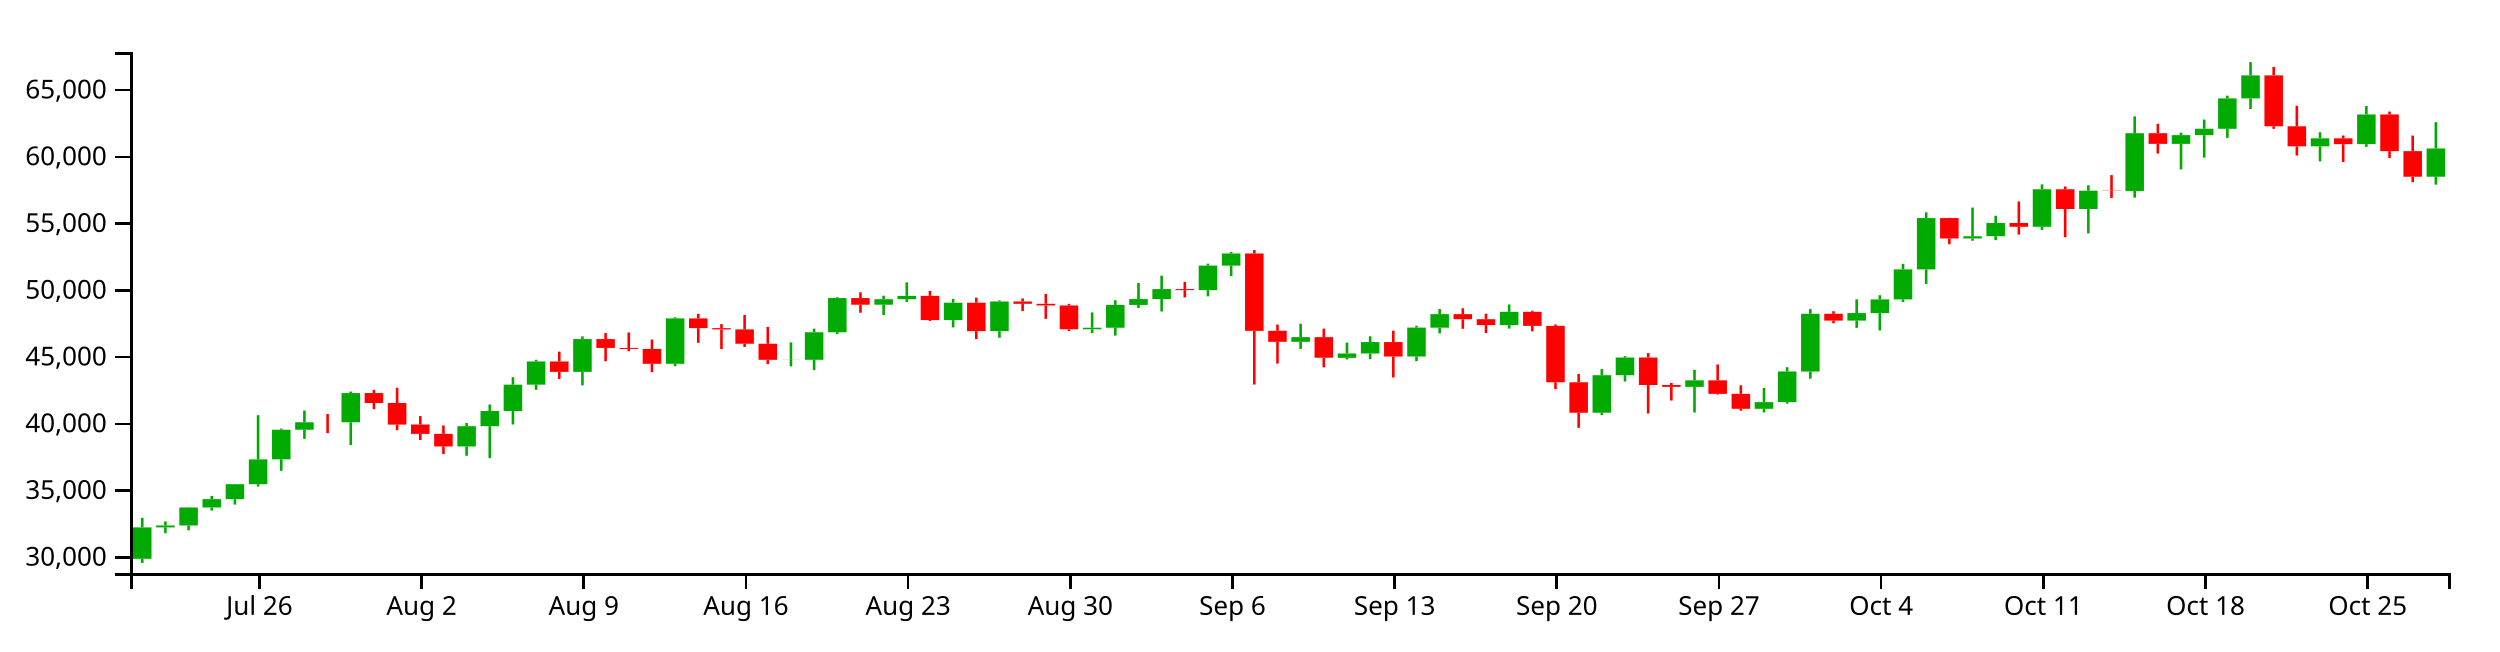
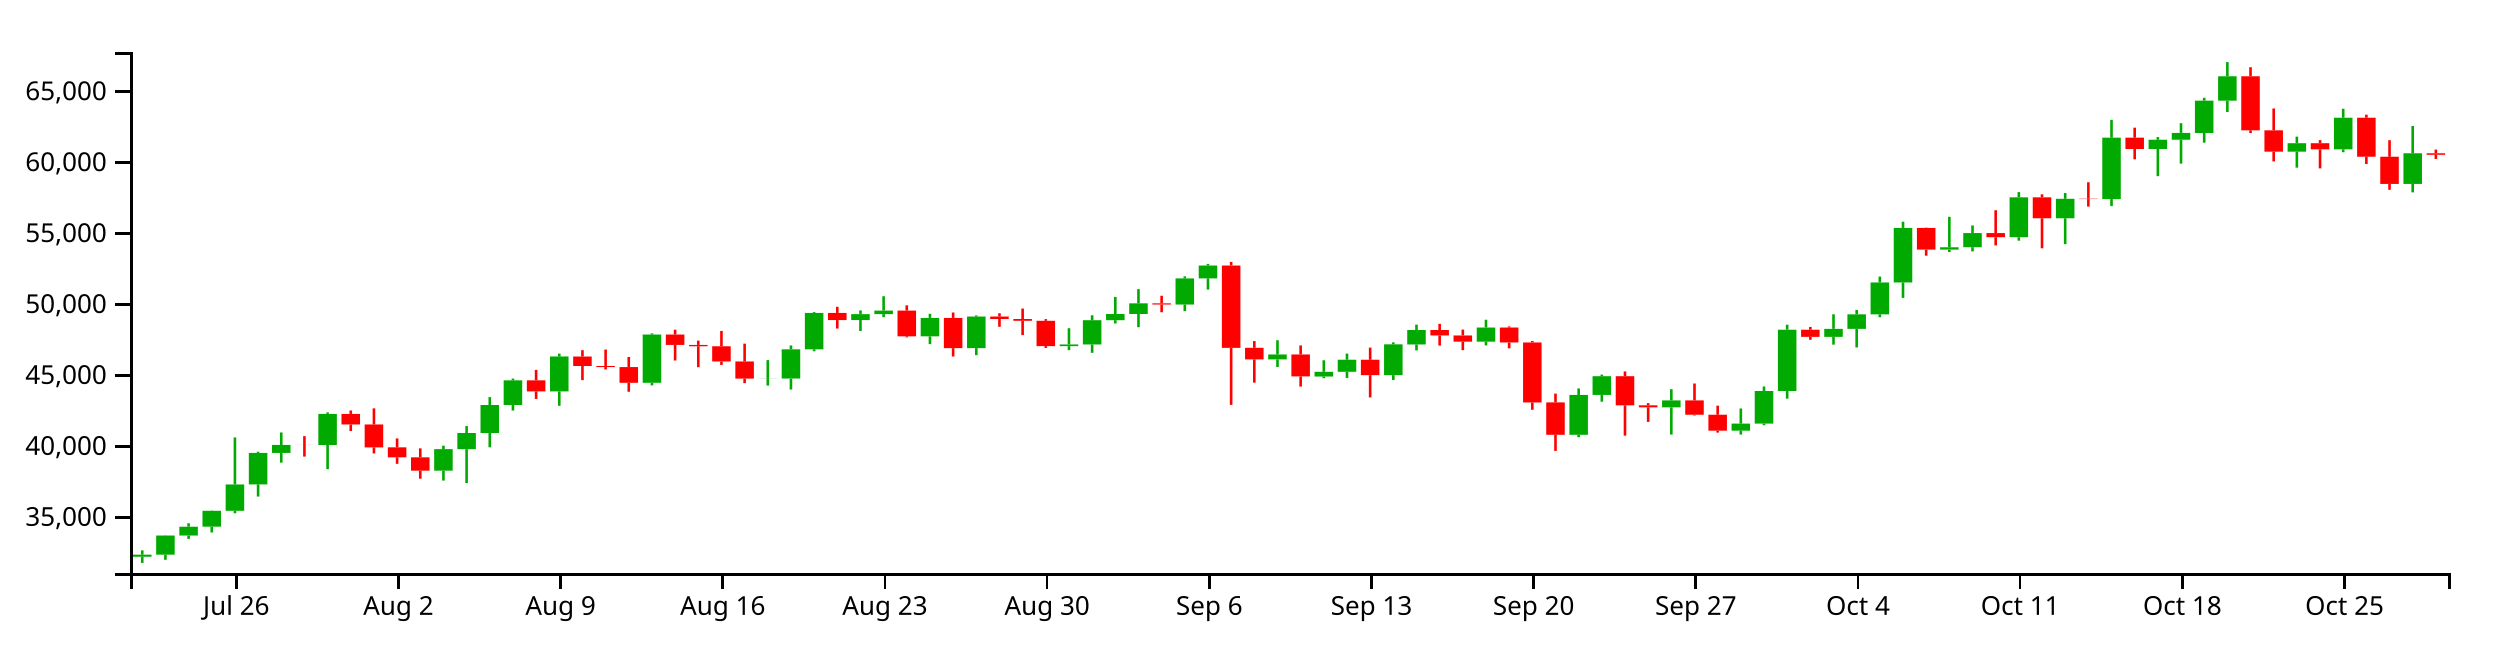
<svg xmlns="http://www.w3.org/2000/svg" version="1.1" width="960" height="250">
  <g transform="translate(50,20)">
    <style>.axis path,.axis line{fill:none;stroke:#000;shape-rendering:crispEdges;}path.candle{stroke:#000000;}path.candle.body{stroke-width:0;}path.candle.up{fill:#00AA00;stroke:#00AA00;}path.candle.down{fill:#FF0000;stroke:#FF0000;}</style>
    <g class="candlestick">
      <g class="data">
-         <path class="candle body up" d="M 1.068 194.576 l 7.117 0 L 8.185 182.509 l -7.117 0 L 1.068 194.576 M 9.964 182.509 l 7.117 0 L 17.081 181.775 l -7.117 0 L 9.964 182.509 M 18.86 181.776 l 7.117 0 L 25.978 174.874 l -7.117 0 L 18.86 181.776 M 27.757 174.874 l 7.117 0 L 34.874 171.675 l -7.117 0 L 27.757 174.874 M 36.653 171.658 l 7.117 0 L 43.77 165.92 l -7.117 0 L 36.653 171.658 M 45.55 165.92 l 7.117 0 L 52.667 156.403 l -7.117 0 L 45.55 165.92 M 54.446 156.384 l 7.117 0 L 61.563 145.022 l -7.117 0 L 54.446 156.384 M 63.343 145.029 l 7.117 0 L 70.46 142.143 l -7.117 0 L 63.343 145.029 M 81.136 142.149 l 7.117 0 L 88.253 130.934 l -7.117 0 L 81.136 142.149 M 125.618 151.434 l 7.117 0 L 132.735 143.662 l -7.117 0 L 125.618 151.434 M 134.514 143.662 l 7.117 0 L 141.631 137.823 l -7.117 0 L 134.514 143.662 M 143.411 137.823 l 7.117 0 L 150.528 127.702 l -7.117 0 L 143.411 137.823 M 152.307 127.702 l 7.117 0 L 159.424 118.805 l -7.117 0 L 152.307 127.702 M 170.1 122.794 l 7.117 0 L 177.217 110.19 l -7.117 0 L 170.1 122.794 M 205.686 119.69 l 7.117 0 L 212.803 102.262 l -7.117 0 L 205.686 119.69 M 250.168 118.173 l 7.117 0 L 257.285 118.125 l -7.117 0 L 250.168 118.173 M 259.064 118.155 l 7.117 0 L 266.182 107.59 l -7.117 0 L 259.064 118.155 M 267.961 107.59 l 7.117 0 L 275.078 94.458 l -7.117 0 L 267.961 107.59 M 285.754 97.024 l 7.117 0 L 292.871 94.885 l -7.117 0 L 285.754 97.024 M 294.65 94.885 l 7.117 0 L 301.767 93.605 l -7.117 0 L 294.65 94.885 M 312.443 102.908 l 7.117 0 L 319.56 96.248 l -7.117 0 L 312.443 102.908 M 330.236 107.163 l 7.117 0 L 337.353 95.753 l -7.117 0 L 330.236 107.163 M 365.822 106.45 l 7.117 0 L 372.939 105.846 l -7.117 0 L 365.822 106.45 M 374.718 105.846 l 7.117 0 L 381.835 97.082 l -7.117 0 L 374.718 105.846 M 383.615 97.082 l 7.117 0 L 390.732 94.847 l -7.117 0 L 383.615 97.082 M 392.511 94.847 l 7.117 0 L 399.628 90.99 l -7.117 0 L 392.511 94.847 M 410.304 91.408 l 7.117 0 L 417.421 81.98 l -7.117 0 L 410.304 91.408 M 419.2 81.98 l 7.117 0 L 426.317 77.331 l -7.117 0 L 419.2 81.98 M 445.89 111.241 l 7.117 0 L 453.007 109.463 l -7.117 0 L 445.89 111.241 M 463.683 117.423 l 7.117 0 L 470.8 115.724 l -7.117 0 L 463.683 117.423 M 472.579 115.724 l 7.117 0 L 479.696 111.359 l -7.117 0 L 472.579 115.724 M 490.372 116.918 l 7.117 0 L 497.489 105.791 l -7.117 0 L 490.372 116.918 M 499.268 105.833 l 7.117 0 L 506.385 100.615 l -7.117 0 L 499.268 105.833 M 525.958 104.825 l 7.117 0 L 533.075 99.736 l -7.117 0 L 525.958 104.825 M 561.543 138.481 l 7.117 0 L 568.661 124.08 l -7.117 0 L 561.543 138.481 M 570.44 124.065 l 7.117 0 L 577.557 117.305 l -7.117 0 L 570.44 124.065 M 597.129 128.554 l 7.117 0 L 604.246 126.041 l -7.117 0 L 597.129 128.554 M 623.818 136.989 l 7.117 0 L 630.936 134.43 l -7.117 0 L 623.818 136.989 M 632.715 134.43 l 7.117 0 L 639.832 122.642 l -7.117 0 L 632.715 134.43 M 641.611 122.663 l 7.117 0 L 648.729 100.511 l -7.117 0 L 641.611 122.663 M 659.404 103.108 l 7.117 0 L 666.521 100.212 l -7.117 0 L 659.404 103.108 M 668.301 100.212 l 7.117 0 L 675.418 94.958 l -7.117 0 L 668.301 100.212 M 677.197 94.958 l 7.117 0 L 684.314 83.44 l -7.117 0 L 677.197 94.958 M 686.094 83.44 l 7.117 0 L 693.211 63.741 l -7.117 0 L 686.094 83.44 M 703.886 71.583 l 7.117 0 L 711.004 70.731 l -7.117 0 L 703.886 71.583 M 712.783 70.709 l 7.117 0 L 719.9 65.614 l -7.117 0 L 712.783 70.709 M 730.576 67.104 l 7.117 0 L 737.693 52.688 l -7.117 0 L 730.576 67.104 M 748.369 60.246 l 7.117 0 L 755.486 53.223 l -7.117 0 L 748.369 60.246 M 766.162 53.321 l 7.117 0 L 773.279 31.154 l -7.117 0 L 766.162 53.321 M 783.954 35.239 l 7.117 0 L 791.072 31.893 l -7.117 0 L 783.954 35.239 M 792.851 31.893 l 7.117 0 L 799.968 29.425 l -7.117 0 L 792.851 31.893 M 801.747 29.447 l 7.117 0 L 808.864 17.785 l -7.117 0 L 801.747 29.447 M 810.644 17.785 l 7.117 0 L 817.761 8.965 l -7.117 0 L 810.644 17.785 M 837.333 36.199 l 7.117 0 L 844.45 33.131 l -7.117 0 L 837.333 36.199 M 855.126 35.359 l 7.117 0 L 862.243 23.946 l -7.117 0 L 855.126 35.359 M 881.815 47.859 l 7.117 0 L 888.932 37.003 l -7.117 0 L 881.815 47.859" />
-         <path class="candle body down" d="M 72.239 142.143 l 7.117 0 L 79.356 142.159 l -7.117 0 L 72.239 142.143 M 90.032 130.934 l 7.117 0 L 97.149 134.75 l -7.117 0 L 90.032 130.934 M 98.928 134.75 l 7.117 0 L 106.046 143.036 l -7.117 0 L 98.928 134.75 M 107.825 143.011 l 7.117 0 L 114.942 146.612 l -7.117 0 L 107.825 143.011 M 116.721 146.617 l 7.117 0 L 123.838 151.434 l -7.117 0 L 116.721 146.617 M 161.204 118.805 l 7.117 0 L 168.321 122.794 l -7.117 0 L 161.204 118.805 M 178.996 110.213 l 7.117 0 L 186.114 113.616 l -7.117 0 L 178.996 110.213 M 187.893 113.616 l 7.117 0 L 195.01 113.995 l -7.117 0 L 187.893 113.616 M 196.789 113.997 l 7.117 0 L 203.906 119.695 l -7.117 0 L 196.789 113.997 M 214.582 102.262 l 7.117 0 L 221.699 106.012 l -7.117 0 L 214.582 102.262 M 223.479 106.012 l 7.117 0 L 230.596 106.497 l -7.117 0 L 223.479 106.012 M 232.375 106.497 l 7.117 0 L 239.492 111.995 l -7.117 0 L 232.375 106.497 M 241.271 111.994 l 7.117 0 L 248.389 118.173 l -7.117 0 L 241.271 111.994 M 276.857 94.458 l 7.117 0 L 283.974 97.024 l -7.117 0 L 276.857 94.458 M 303.547 93.605 l 7.117 0 L 310.664 102.908 l -7.117 0 L 303.547 93.605 M 321.339 96.248 l 7.117 0 L 328.457 107.163 l -7.117 0 L 321.339 96.248 M 339.132 95.753 l 7.117 0 L 346.25 96.647 l -7.117 0 L 339.132 95.753 M 348.029 96.647 l 7.117 0 L 355.146 97.301 l -7.117 0 L 348.029 96.647 M 356.925 97.301 l 7.117 0 L 364.042 106.45 l -7.117 0 L 356.925 97.301 M 401.407 90.995 l 7.117 0 L 408.525 91.418 l -7.117 0 L 401.407 90.995 M 428.097 77.319 l 7.117 0 L 435.214 107.061 l -7.117 0 L 428.097 77.319 M 436.993 107.036 l 7.117 0 L 444.11 111.241 l -7.117 0 L 436.993 107.036 M 454.786 109.463 l 7.117 0 L 461.903 117.379 l -7.117 0 L 454.786 109.463 M 481.475 111.359 l 7.117 0 L 488.593 116.918 l -7.117 0 L 481.475 111.359 M 508.165 100.615 l 7.117 0 L 515.282 102.581 l -7.117 0 L 508.165 100.615 M 517.061 102.581 l 7.117 0 L 524.178 104.825 l -7.117 0 L 517.061 102.581 M 534.854 99.736 l 7.117 0 L 541.971 105.124 l -7.117 0 L 534.854 99.736 M 543.75 105.124 l 7.117 0 L 550.868 126.786 l -7.117 0 L 543.75 105.124 M 552.647 126.781 l 7.117 0 L 559.764 138.479 l -7.117 0 L 552.647 126.781 M 579.336 117.305 l 7.117 0 L 586.453 127.837 l -7.117 0 L 579.336 117.305 M 588.233 127.837 l 7.117 0 L 595.35 128.554 l -7.117 0 L 588.233 127.837 M 606.026 126.041 l 7.117 0 L 613.143 131.237 l -7.117 0 L 606.026 126.041 M 614.922 131.237 l 7.117 0 L 622.039 136.982 l -7.117 0 L 614.922 131.237 M 650.508 100.511 l 7.117 0 L 657.625 103.108 l -7.117 0 L 650.508 100.511 M 694.99 63.741 l 7.117 0 L 702.107 71.583 l -7.117 0 L 694.99 63.741 M 721.679 65.614 l 7.117 0 L 728.796 67.104 l -7.117 0 L 721.679 65.614 M 739.472 52.688 l 7.117 0 L 746.589 60.246 l -7.117 0 L 739.472 52.688 M 757.265 53.204 l 7.117 0 L 764.382 53.321 l -7.117 0 L 757.265 53.204 M 775.058 31.154 l 7.117 0 L 782.175 35.239 l -7.117 0 L 775.058 31.154 M 819.54 8.965 l 7.117 0 L 826.657 28.485 l -7.117 0 L 819.54 8.965 M 828.437 28.485 l 7.117 0 L 835.554 36.199 l -7.117 0 L 828.437 28.485 M 846.23 33.131 l 7.117 0 L 853.347 35.359 l -7.117 0 L 846.23 33.131 M 864.022 23.946 l 7.117 0 L 871.14 38.042 l -7.117 0 L 864.022 23.946 M 872.919 38.042 l 7.117 0 L 880.036 47.859 l -7.117 0 L 872.919 38.042" />
+         <path class="candle body up" d="M 1.068 193.775 l 7.117 0 L 8.185 192.994 l -7.117 0 L 1.068 193.775 M 9.964 192.996 l 7.117 0 L 17.081 185.658 l -7.117 0 L 9.964 192.996 M 18.86 185.658 l 7.117 0 L 25.978 182.258 l -7.117 0 L 18.86 185.658 M 27.757 182.24 l 7.117 0 L 34.874 176.139 l -7.117 0 L 27.757 182.24 M 36.653 176.139 l 7.117 0 L 43.77 166.023 l -7.117 0 L 36.653 176.139 M 45.55 166.002 l 7.117 0 L 52.667 153.924 l -7.117 0 L 45.55 166.002 M 54.446 153.931 l 7.117 0 L 61.563 150.864 l -7.117 0 L 54.446 153.931 M 72.239 150.87 l 7.117 0 L 79.356 138.948 l -7.117 0 L 72.239 150.87 M 116.721 160.74 l 7.117 0 L 123.838 152.479 l -7.117 0 L 116.721 160.74 M 125.618 152.479 l 7.117 0 L 132.735 146.271 l -7.117 0 L 125.618 152.479 M 134.514 146.271 l 7.117 0 L 141.631 135.512 l -7.117 0 L 134.514 146.271 M 143.411 135.512 l 7.117 0 L 150.528 126.054 l -7.117 0 L 143.411 135.512 M 161.204 130.295 l 7.117 0 L 168.321 116.895 l -7.117 0 L 161.204 130.295 M 196.789 126.994 l 7.117 0 L 203.906 108.468 l -7.117 0 L 196.789 126.994 M 241.271 125.382 l 7.117 0 L 248.389 125.331 l -7.117 0 L 241.271 125.382 M 250.168 125.363 l 7.117 0 L 257.285 114.131 l -7.117 0 L 250.168 125.363 M 259.064 114.131 l 7.117 0 L 266.182 100.172 l -7.117 0 L 259.064 114.131 M 276.857 102.9 l 7.117 0 L 283.974 100.625 l -7.117 0 L 276.857 102.9 M 285.754 100.625 l 7.117 0 L 292.871 99.265 l -7.117 0 L 285.754 100.625 M 303.547 109.154 l 7.117 0 L 310.664 102.074 l -7.117 0 L 303.547 109.154 M 321.339 113.678 l 7.117 0 L 328.457 101.548 l -7.117 0 L 321.339 113.678 M 356.925 112.92 l 7.117 0 L 364.042 112.277 l -7.117 0 L 356.925 112.92 M 365.822 112.277 l 7.117 0 L 372.939 102.961 l -7.117 0 L 365.822 112.277 M 374.718 102.962 l 7.117 0 L 381.835 100.585 l -7.117 0 L 374.718 102.962 M 383.615 100.585 l 7.117 0 L 390.732 96.485 l -7.117 0 L 383.615 100.585 M 401.407 96.929 l 7.117 0 L 408.525 86.907 l -7.117 0 L 401.407 96.929 M 410.304 86.907 l 7.117 0 L 417.421 81.964 l -7.117 0 L 410.304 86.907 M 436.993 118.013 l 7.117 0 L 444.11 116.123 l -7.117 0 L 436.993 118.013 M 454.786 124.585 l 7.117 0 L 461.903 122.779 l -7.117 0 L 454.786 124.585 M 463.683 122.779 l 7.117 0 L 470.8 118.139 l -7.117 0 L 463.683 122.779 M 481.475 124.048 l 7.117 0 L 488.593 112.219 l -7.117 0 L 481.475 124.048 M 490.372 112.264 l 7.117 0 L 497.489 106.716 l -7.117 0 L 490.372 112.264 M 517.061 111.192 l 7.117 0 L 524.178 105.783 l -7.117 0 L 517.061 111.192 M 552.647 146.97 l 7.117 0 L 559.764 131.661 l -7.117 0 L 552.647 146.97 M 561.543 131.646 l 7.117 0 L 568.661 124.459 l -7.117 0 L 561.543 131.646 M 588.233 136.418 l 7.117 0 L 595.35 133.746 l -7.117 0 L 588.233 136.418 M 614.922 145.385 l 7.117 0 L 622.039 142.664 l -7.117 0 L 614.922 145.385 M 623.818 142.664 l 7.117 0 L 630.936 130.133 l -7.117 0 L 623.818 142.664 M 632.715 130.155 l 7.117 0 L 639.832 106.606 l -7.117 0 L 632.715 130.155 M 650.508 109.368 l 7.117 0 L 657.625 106.288 l -7.117 0 L 650.508 109.368 M 659.404 106.288 l 7.117 0 L 666.521 100.703 l -7.117 0 L 659.404 106.288 M 668.301 100.703 l 7.117 0 L 675.418 88.459 l -7.117 0 L 668.301 100.703 M 677.197 88.459 l 7.117 0 L 684.314 67.518 l -7.117 0 L 677.197 88.459 M 694.99 75.854 l 7.117 0 L 702.107 74.948 l -7.117 0 L 694.99 75.854 M 703.886 74.925 l 7.117 0 L 711.004 69.509 l -7.117 0 L 703.886 74.925 M 721.679 71.093 l 7.117 0 L 728.796 55.768 l -7.117 0 L 721.679 71.093 M 739.472 63.802 l 7.117 0 L 746.589 56.337 l -7.117 0 L 739.472 63.802 M 757.265 56.441 l 7.117 0 L 764.382 32.876 l -7.117 0 L 757.265 56.441 M 775.058 37.218 l 7.117 0 L 782.175 33.662 l -7.117 0 L 775.058 37.218 M 783.954 33.662 l 7.117 0 L 791.072 31.038 l -7.117 0 L 783.954 33.662 M 792.851 31.061 l 7.117 0 L 799.968 18.664 l -7.117 0 L 792.851 31.061 M 801.747 18.664 l 7.117 0 L 808.864 9.288 l -7.117 0 L 801.747 18.664 M 828.437 38.239 l 7.117 0 L 835.554 34.978 l -7.117 0 L 828.437 38.239 M 846.23 37.346 l 7.117 0 L 853.347 25.213 l -7.117 0 L 846.23 37.346 M 872.919 50.635 l 7.117 0 L 880.036 38.851 l -7.117 0 L 872.919 50.635" />
+         <path class="candle body down" d="M 63.343 150.864 l 7.117 0 L 70.46 150.881 l -7.117 0 L 63.343 150.864 M 81.136 138.948 l 7.117 0 L 88.253 143.005 l -7.117 0 L 81.136 138.948 M 90.032 143.005 l 7.117 0 L 97.149 151.813 l -7.117 0 L 90.032 143.005 M 98.928 151.786 l 7.117 0 L 106.046 155.614 l -7.117 0 L 98.928 151.786 M 107.825 155.619 l 7.117 0 L 114.942 160.74 l -7.117 0 L 107.825 155.619 M 152.307 126.054 l 7.117 0 L 159.424 130.295 l -7.117 0 L 152.307 126.054 M 170.1 116.92 l 7.117 0 L 177.217 120.538 l -7.117 0 L 170.1 116.92 M 178.996 120.537 l 7.117 0 L 186.114 120.941 l -7.117 0 L 178.996 120.537 M 187.893 120.942 l 7.117 0 L 195.01 127 l -7.117 0 L 187.893 120.942 M 205.686 108.468 l 7.117 0 L 212.803 112.454 l -7.117 0 L 205.686 108.468 M 214.582 112.454 l 7.117 0 L 221.699 112.97 l -7.117 0 L 214.582 112.454 M 223.479 112.97 l 7.117 0 L 230.596 118.814 l -7.117 0 L 223.479 112.97 M 232.375 118.814 l 7.117 0 L 239.492 125.382 l -7.117 0 L 232.375 118.814 M 267.961 100.172 l 7.117 0 L 275.078 102.9 l -7.117 0 L 267.961 100.172 M 294.65 99.265 l 7.117 0 L 301.767 109.154 l -7.117 0 L 294.65 99.265 M 312.443 102.074 l 7.117 0 L 319.56 113.678 l -7.117 0 L 312.443 102.074 M 330.236 101.548 l 7.117 0 L 337.353 102.499 l -7.117 0 L 330.236 101.548 M 339.132 102.499 l 7.117 0 L 346.25 103.194 l -7.117 0 L 339.132 102.499 M 348.029 103.194 l 7.117 0 L 355.146 112.92 l -7.117 0 L 348.029 103.194 M 392.511 96.491 l 7.117 0 L 399.628 96.94 l -7.117 0 L 392.511 96.491 M 419.2 81.952 l 7.117 0 L 426.317 113.57 l -7.117 0 L 419.2 81.952 M 428.097 113.543 l 7.117 0 L 435.214 118.013 l -7.117 0 L 428.097 113.543 M 445.89 116.123 l 7.117 0 L 453.007 124.538 l -7.117 0 L 445.89 116.123 M 472.579 118.139 l 7.117 0 L 479.696 124.048 l -7.117 0 L 472.579 118.139 M 499.268 106.716 l 7.117 0 L 506.385 108.807 l -7.117 0 L 499.268 106.716 M 508.165 108.807 l 7.117 0 L 515.282 111.192 l -7.117 0 L 508.165 108.807 M 525.958 105.783 l 7.117 0 L 533.075 111.51 l -7.117 0 L 525.958 105.783 M 534.854 111.51 l 7.117 0 L 541.971 134.538 l -7.117 0 L 534.854 111.51 M 543.75 134.533 l 7.117 0 L 550.868 146.969 l -7.117 0 L 543.75 134.533 M 570.44 124.459 l 7.117 0 L 577.557 135.655 l -7.117 0 L 570.44 124.459 M 579.336 135.655 l 7.117 0 L 586.453 136.418 l -7.117 0 L 579.336 135.655 M 597.129 133.746 l 7.117 0 L 604.246 139.269 l -7.117 0 L 597.129 133.746 M 606.026 139.269 l 7.117 0 L 613.143 145.377 l -7.117 0 L 606.026 139.269 M 641.611 106.606 l 7.117 0 L 648.729 109.367 l -7.117 0 L 641.611 106.606 M 686.094 67.518 l 7.117 0 L 693.211 75.854 l -7.117 0 L 686.094 67.518 M 712.783 69.509 l 7.117 0 L 719.9 71.093 l -7.117 0 L 712.783 69.509 M 730.576 55.768 l 7.117 0 L 737.693 63.802 l -7.117 0 L 730.576 55.768 M 748.369 56.316 l 7.117 0 L 755.486 56.441 l -7.117 0 L 748.369 56.316 M 766.162 32.876 l 7.117 0 L 773.279 37.218 l -7.117 0 L 766.162 32.876 M 810.644 9.288 l 7.117 0 L 817.761 30.039 l -7.117 0 L 810.644 9.288 M 819.54 30.039 l 7.117 0 L 826.657 38.239 l -7.117 0 L 819.54 30.039 M 837.333 34.978 l 7.117 0 L 844.45 37.346 l -7.117 0 L 837.333 34.978 M 855.126 25.213 l 7.117 0 L 862.243 40.198 l -7.117 0 L 855.126 25.213 M 864.022 40.198 l 7.117 0 L 871.14 50.635 l -7.117 0 L 864.022 40.198 M 881.815 38.851 l 7.117 0 L 888.932 39.433 l -7.117 0 L 881.815 38.851" />
        <path class="candle body equal" />
-         <path class="candle wick up" d="M 4.626 178.852 L 4.626 182.509 M 4.626 194.576 L 4.626 196.154 M 13.523 180.219 L 13.523 181.775 M 13.523 182.509 L 13.523 184.747 M 22.419 174.793 L 22.419 174.874 M 22.419 181.776 L 22.419 183.638 M 31.315 170.436 L 31.315 171.675 M 31.315 174.874 L 31.315 176.068 M 40.212 165.833 L 40.212 165.92 M 40.212 171.658 L 40.212 173.762 M 49.108 139.424 L 49.108 156.403 M 49.108 165.92 L 49.108 166.818 M 58.005 144.588 L 58.005 145.022 M 58.005 156.384 L 58.005 160.784 M 66.901 137.63 L 66.901 142.143 M 66.901 145.029 L 66.901 148.538 M 84.694 130.368 L 84.694 130.934 M 84.694 142.149 L 84.694 150.89 M 129.176 142.399 L 129.176 143.662 M 129.176 151.434 L 129.176 155.014 M 138.073 135.324 L 138.073 137.823 M 138.073 143.662 L 138.073 155.916 M 146.969 124.854 L 146.969 127.702 M 146.969 137.823 L 146.969 142.993 M 155.866 118.152 L 155.866 118.805 M 155.866 127.702 L 155.866 129.704 M 173.659 109.161 L 173.659 110.19 M 173.659 122.794 L 173.659 127.999 M 209.244 101.821 L 209.244 102.262 M 209.244 119.69 L 209.244 120.626 M 253.727 111.489 L 253.727 118.125 M 253.727 118.173 L 253.727 120.698 M 262.623 106.194 L 262.623 107.59 M 262.623 118.155 L 262.623 122.111 M 271.519 94.148 L 271.519 94.458 M 271.519 107.59 L 271.519 108.295 M 289.312 93.548 L 289.312 94.885 M 289.312 97.024 L 289.312 100.981 M 298.209 88.422 L 298.209 93.605 M 298.209 94.885 L 298.209 95.962 M 316.002 94.756 L 316.002 96.248 M 316.002 102.908 L 316.002 105.715 M 333.794 95.343 L 333.794 95.753 M 333.794 107.163 L 333.794 109.705 M 369.38 99.975 L 369.38 105.846 M 369.38 106.45 L 369.38 107.9 M 378.277 95.311 L 378.277 97.082 M 378.277 105.846 L 378.277 108.864 M 387.173 88.678 L 387.173 94.847 M 387.173 97.082 L 387.173 98.243 M 396.07 85.859 L 396.07 90.99 M 396.07 94.847 L 396.07 99.613 M 413.862 81.246 L 413.862 81.98 M 413.862 91.408 L 413.862 93.804 M 422.759 76.735 L 422.759 77.331 M 422.759 81.98 L 422.759 86.017 M 449.448 104.313 L 449.448 109.463 M 449.448 111.241 L 449.448 113.984 M 467.241 111.55 L 467.241 115.724 M 467.241 117.423 L 467.241 118.038 M 476.138 109.131 L 476.138 111.359 M 476.138 115.724 L 476.138 117.937 M 493.93 105.081 L 493.93 105.791 M 493.93 116.918 L 493.93 118.693 M 502.827 98.674 L 502.827 100.615 M 502.827 105.833 L 502.827 107.991 M 529.516 96.915 L 529.516 99.736 M 529.516 104.825 L 529.516 106.18 M 565.102 121.737 L 565.102 124.08 M 565.102 138.481 L 565.102 139.345 M 573.998 116.727 L 573.998 117.305 M 573.998 124.065 L 573.998 126.512 M 600.688 121.996 L 600.688 126.041 M 600.688 128.554 L 600.688 138.399 M 627.377 128.968 L 627.377 134.43 M 627.377 136.989 L 627.377 138.379 M 636.273 121.016 L 636.273 122.642 M 636.273 134.43 L 636.273 135.015 M 645.17 98.7 L 645.17 100.511 M 645.17 122.663 L 645.17 125.415 M 662.963 94.942 L 662.963 100.212 M 662.963 103.108 L 662.963 105.912 M 671.859 93.363 L 671.859 94.958 M 671.859 100.212 L 671.859 106.921 M 680.756 81.316 L 680.756 83.44 M 680.756 94.958 L 680.756 95.996 M 689.652 61.512 L 689.652 63.741 M 689.652 83.44 L 689.652 89.025 M 707.445 59.718 L 707.445 70.731 M 707.445 71.583 L 707.445 72.442 M 716.341 62.85 L 716.341 65.614 M 716.341 70.709 L 716.341 72.216 M 734.134 50.804 L 734.134 52.688 M 734.134 67.104 L 734.134 68.354 M 751.927 51.122 L 751.927 53.223 M 751.927 60.246 L 751.927 69.625 M 769.72 24.693 L 769.72 31.154 M 769.72 53.321 L 769.72 55.873 M 787.513 30.919 L 787.513 31.893 M 787.513 35.239 L 787.513 45.042 M 796.409 25.909 L 796.409 29.425 M 796.409 31.893 L 796.409 40.524 M 805.306 16.732 L 805.306 17.785 M 805.306 29.447 L 805.306 32.949 M 814.202 3.846 L 814.202 8.965 M 814.202 17.785 L 814.202 21.882 M 840.892 30.769 L 840.892 33.131 M 840.892 36.199 L 840.892 41.971 M 858.685 20.707 L 858.685 23.946 M 858.685 35.359 L 858.685 36.395 M 885.374 26.918 L 885.374 37.003 M 885.374 47.859 L 885.374 50.901" style="stroke-width: 1px;" />
-         <path class="candle wick down" d="M 75.798 138.963 L 75.798 142.143 M 75.798 142.159 L 75.798 146.344 M 93.591 129.695 L 93.591 130.934 M 93.591 134.75 L 93.591 137.117 M 102.487 128.921 L 102.487 134.75 M 102.487 143.036 L 102.487 145.206 M 111.383 139.783 L 111.383 143.011 M 111.383 146.612 L 111.383 148.958 M 120.28 143.371 L 120.28 146.617 M 120.28 151.434 L 120.28 154.33 M 164.762 115.025 L 164.762 118.805 M 164.762 122.794 L 164.762 125.528 M 182.555 107.9 L 182.555 110.213 M 182.555 113.616 L 182.555 118.719 M 191.451 107.678 L 191.451 113.616 M 191.451 113.995 L 191.451 114.866 M 200.348 110.37 L 200.348 113.997 M 200.348 119.695 L 200.348 122.919 M 218.141 100.499 L 218.141 102.262 M 218.141 106.012 L 218.141 111.637 M 227.037 104.455 L 227.037 106.012 M 227.037 106.497 L 227.037 114.051 M 235.934 100.961 L 235.934 106.497 M 235.934 111.995 L 235.934 113.231 M 244.83 105.543 L 244.83 111.994 M 244.83 118.173 L 244.83 119.813 M 280.416 92.231 L 280.416 94.458 M 280.416 97.024 L 280.416 100.099 M 307.105 91.703 L 307.105 93.605 M 307.105 102.908 L 307.105 103.287 M 324.898 94.302 L 324.898 96.248 M 324.898 107.163 L 324.898 110.207 M 342.691 94.578 L 342.691 95.753 M 342.691 96.647 L 342.691 99.459 M 351.587 92.87 L 351.587 96.647 M 351.587 97.301 L 351.587 102.454 M 360.484 96.682 L 360.484 97.301 M 360.484 106.45 L 360.484 107.116 M 404.966 88.239 L 404.966 90.995 M 404.966 91.418 L 404.966 94.215 M 431.655 76.018 L 431.655 77.319 M 431.655 107.061 L 431.655 127.671 M 440.552 104.615 L 440.552 107.036 M 440.552 111.241 L 440.552 119.628 M 458.345 106.194 L 458.345 109.463 M 458.345 117.379 L 458.345 121.062 M 485.034 106.978 L 485.034 111.359 M 485.034 116.918 L 485.034 124.969 M 511.723 98.382 L 511.723 100.615 M 511.723 102.581 L 511.723 106.255 M 520.62 100.468 L 520.62 102.581 M 520.62 104.825 L 520.62 107.903 M 538.413 99.326 L 538.413 99.736 M 538.413 105.124 L 538.413 107.238 M 547.309 104.583 L 547.309 105.124 M 547.309 126.786 L 547.309 129.429 M 556.206 123.591 L 556.206 126.781 M 556.206 138.479 L 556.206 144.294 M 582.895 115.589 L 582.895 117.305 M 582.895 127.837 L 582.895 138.784 M 591.791 127.036 L 591.791 127.837 M 591.791 128.554 L 591.791 133.805 M 609.584 119.946 L 609.584 126.041 M 609.584 131.237 L 609.584 131.49 M 618.481 127.956 L 618.481 131.237 M 618.481 136.982 L 618.481 137.692 M 654.066 99.512 L 654.066 100.511 M 654.066 103.108 L 654.066 104.158 M 698.549 63.653 L 698.549 63.741 M 698.549 71.583 L 698.549 73.778 M 725.238 57.353 L 725.238 65.614 M 725.238 67.104 L 725.238 70.072 M 743.031 51.619 L 743.031 52.688 M 743.031 60.246 L 743.031 71.102 M 760.824 47.249 L 760.824 53.204 M 760.824 53.321 L 760.824 56.037 M 778.617 27.536 L 778.617 31.154 M 778.617 35.239 L 778.617 38.958 M 823.099 5.693 L 823.099 8.965 M 823.099 28.485 L 823.099 29.475 M 831.995 20.595 L 831.995 28.485 M 831.995 36.199 L 831.995 39.727 M 849.788 32.038 L 849.788 33.131 M 849.788 35.359 L 849.788 42.235 M 867.581 22.845 L 867.581 23.946 M 867.581 38.042 L 867.581 40.662 M 876.477 32.059 L 876.477 38.042 M 876.477 47.859 L 876.477 49.979" style="stroke-width: 1px;" />
+         <path class="candle wick up" d="M 4.626 191.34 L 4.626 192.994 M 4.626 193.775 L 4.626 196.154 M 13.523 185.572 L 13.523 185.658 M 13.523 192.996 L 13.523 194.975 M 22.419 180.94 L 22.419 182.258 M 22.419 185.658 L 22.419 186.928 M 31.315 176.047 L 31.315 176.139 M 31.315 182.24 L 31.315 184.476 M 40.212 147.973 L 40.212 166.023 M 40.212 176.139 L 40.212 177.094 M 49.108 153.463 L 49.108 153.924 M 49.108 166.002 L 49.108 170.68 M 58.005 146.066 L 58.005 150.864 M 58.005 153.931 L 58.005 157.662 M 75.798 138.347 L 75.798 138.948 M 75.798 150.87 L 75.798 160.162 M 120.28 151.136 L 120.28 152.479 M 120.28 160.74 L 120.28 164.546 M 129.176 143.614 L 129.176 146.271 M 129.176 152.479 L 129.176 165.505 M 138.073 132.485 L 138.073 135.512 M 138.073 146.271 L 138.073 151.767 M 146.969 125.36 L 146.969 126.054 M 146.969 135.512 L 146.969 137.64 M 164.762 115.801 L 164.762 116.895 M 164.762 130.295 L 164.762 135.827 M 200.348 107.999 L 200.348 108.468 M 200.348 126.994 L 200.348 127.99 M 244.83 118.276 L 244.83 125.331 M 244.83 125.382 L 244.83 128.067 M 253.727 112.647 L 253.727 114.131 M 253.727 125.363 L 253.727 129.568 M 262.623 99.842 L 262.623 100.172 M 262.623 114.131 L 262.623 114.881 M 280.416 99.204 L 280.416 100.625 M 280.416 102.9 L 280.416 107.106 M 289.312 93.755 L 289.312 99.265 M 289.312 100.625 L 289.312 101.771 M 307.105 100.489 L 307.105 102.074 M 307.105 109.154 L 307.105 112.139 M 324.898 101.112 L 324.898 101.548 M 324.898 113.678 L 324.898 116.38 M 360.484 106.037 L 360.484 112.277 M 360.484 112.92 L 360.484 114.462 M 369.38 101.079 L 369.38 102.961 M 369.38 112.277 L 369.38 115.486 M 378.277 94.027 L 378.277 100.585 M 378.277 102.962 L 378.277 104.195 M 387.173 91.031 L 387.173 96.485 M 387.173 100.585 L 387.173 105.652 M 404.966 86.127 L 404.966 86.907 M 404.966 96.929 L 404.966 99.477 M 413.862 81.332 L 413.862 81.964 M 413.862 86.907 L 413.862 91.198 M 440.552 110.648 L 440.552 116.123 M 440.552 118.013 L 440.552 120.929 M 458.345 118.342 L 458.345 122.779 M 458.345 124.585 L 458.345 125.239 M 467.241 115.77 L 467.241 118.139 M 467.241 122.779 L 467.241 125.131 M 485.034 111.465 L 485.034 112.219 M 485.034 124.048 L 485.034 125.935 M 493.93 104.653 L 493.93 106.716 M 493.93 112.264 L 493.93 114.558 M 520.62 102.783 L 520.62 105.783 M 520.62 111.192 L 520.62 112.633 M 556.206 129.171 L 556.206 131.661 M 556.206 146.97 L 556.206 147.89 M 565.102 123.845 L 565.102 124.459 M 565.102 131.646 L 565.102 134.247 M 591.791 129.447 L 591.791 133.746 M 591.791 136.418 L 591.791 146.884 M 618.481 136.857 L 618.481 142.664 M 618.481 145.385 L 618.481 146.862 M 627.377 128.404 L 627.377 130.133 M 627.377 142.664 L 627.377 143.286 M 636.273 104.681 L 636.273 106.606 M 636.273 130.155 L 636.273 133.081 M 654.066 100.686 L 654.066 106.288 M 654.066 109.368 L 654.066 112.348 M 662.963 99.008 L 662.963 100.703 M 662.963 106.288 L 662.963 113.421 M 671.859 86.201 L 671.859 88.459 M 671.859 100.703 L 671.859 101.807 M 680.756 65.148 L 680.756 67.518 M 680.756 88.459 L 680.756 94.396 M 698.549 63.241 L 698.549 74.948 M 698.549 75.854 L 698.549 76.767 M 707.445 66.57 L 707.445 69.509 M 707.445 74.925 L 707.445 76.527 M 725.238 53.765 L 725.238 55.768 M 725.238 71.093 L 725.238 72.422 M 743.031 54.103 L 743.031 56.337 M 743.031 63.802 L 743.031 73.773 M 760.824 26.007 L 760.824 32.876 M 760.824 56.441 L 760.824 59.154 M 778.617 32.626 L 778.617 33.662 M 778.617 37.218 L 778.617 47.64 M 787.513 27.3 L 787.513 31.038 M 787.513 33.662 L 787.513 42.837 M 796.409 17.545 L 796.409 18.664 M 796.409 31.061 L 796.409 34.785 M 805.306 3.846 L 805.306 9.288 M 805.306 18.664 L 805.306 23.019 M 831.995 32.466 L 831.995 34.978 M 831.995 38.239 L 831.995 44.375 M 849.788 21.77 L 849.788 25.213 M 849.788 37.346 L 849.788 38.448 M 876.477 28.372 L 876.477 38.851 M 876.477 50.635 L 876.477 53.868" style="stroke-width: 1px;" />
+         <path class="candle wick down" d="M 66.901 147.483 L 66.901 150.864 M 66.901 150.881 L 66.901 155.33 M 84.694 137.631 L 84.694 138.948 M 84.694 143.005 L 84.694 145.521 M 93.591 136.808 L 93.591 143.005 M 93.591 151.813 L 93.591 154.12 M 102.487 148.355 L 102.487 151.786 M 102.487 155.614 L 102.487 158.109 M 111.383 152.169 L 111.383 155.619 M 111.383 160.74 L 111.383 163.819 M 155.866 122.036 L 155.866 126.054 M 155.866 130.295 L 155.866 133.201 M 173.659 114.462 L 173.659 116.92 M 173.659 120.538 L 173.659 125.962 M 182.555 114.225 L 182.555 120.537 M 182.555 120.941 L 182.555 121.866 M 191.451 117.088 L 191.451 120.942 M 191.451 127 L 191.451 130.427 M 209.244 106.593 L 209.244 108.468 M 209.244 112.454 L 209.244 118.434 M 218.141 110.799 L 218.141 112.454 M 218.141 112.97 L 218.141 121.001 M 227.037 107.085 L 227.037 112.97 M 227.037 118.814 L 227.037 120.129 M 235.934 111.955 L 235.934 118.814 M 235.934 125.382 L 235.934 127.125 M 271.519 97.804 L 271.519 100.172 M 271.519 102.9 L 271.519 106.168 M 298.209 97.243 L 298.209 99.265 M 298.209 109.154 L 298.209 109.558 M 316.002 100.006 L 316.002 102.074 M 316.002 113.678 L 316.002 116.914 M 333.794 100.3 L 333.794 101.548 M 333.794 102.499 L 333.794 105.488 M 342.691 98.484 L 342.691 102.499 M 342.691 103.194 L 342.691 108.672 M 351.587 102.536 L 351.587 103.194 M 351.587 112.92 L 351.587 113.628 M 396.07 93.561 L 396.07 96.491 M 396.07 96.94 L 396.07 99.913 M 422.759 80.569 L 422.759 81.952 M 422.759 113.57 L 422.759 135.478 M 431.655 110.969 L 431.655 113.543 M 431.655 118.013 L 431.655 126.929 M 449.448 112.647 L 449.448 116.123 M 449.448 124.538 L 449.448 128.453 M 476.138 113.481 L 476.138 118.139 M 476.138 124.048 L 476.138 132.607 M 502.827 104.343 L 502.827 106.716 M 502.827 108.807 L 502.827 112.712 M 511.723 106.561 L 511.723 108.807 M 511.723 111.192 L 511.723 114.464 M 529.516 105.346 L 529.516 105.783 M 529.516 111.51 L 529.516 113.758 M 538.413 110.935 L 538.413 111.51 M 538.413 134.538 L 538.413 137.348 M 547.309 131.141 L 547.309 134.533 M 547.309 146.969 L 547.309 153.15 M 573.998 122.635 L 573.998 124.459 M 573.998 135.655 L 573.998 147.292 M 582.895 134.804 L 582.895 135.655 M 582.895 136.418 L 582.895 142 M 600.688 127.267 L 600.688 133.746 M 600.688 139.269 L 600.688 139.538 M 609.584 135.782 L 609.584 139.269 M 609.584 145.377 L 609.584 146.132 M 645.17 105.544 L 645.17 106.606 M 645.17 109.367 L 645.17 110.483 M 689.652 67.424 L 689.652 67.518 M 689.652 75.854 L 689.652 78.187 M 716.341 60.727 L 716.341 69.509 M 716.341 71.093 L 716.341 74.248 M 734.134 54.631 L 734.134 55.768 M 734.134 63.802 L 734.134 75.343 M 751.927 49.986 L 751.927 56.316 M 751.927 56.441 L 751.927 59.328 M 769.72 29.029 L 769.72 32.876 M 769.72 37.218 L 769.72 41.172 M 814.202 5.809 L 814.202 9.288 M 814.202 30.039 L 814.202 31.091 M 823.099 21.652 L 823.099 30.039 M 823.099 38.239 L 823.099 41.989 M 840.892 33.816 L 840.892 34.978 M 840.892 37.346 L 840.892 44.656 M 858.685 24.043 L 858.685 25.213 M 858.685 40.198 L 858.685 42.984 M 867.581 33.838 L 867.581 40.198 M 867.581 50.635 L 867.581 52.888 M 885.374 37.441 L 885.374 38.851 M 885.374 39.433 L 885.374 41.037" style="stroke-width: 1px;" />
        <path class="candle wick equal" style="stroke-width: 1px;" />
      </g>
    </g>
    <g class="x axis" transform="translate(0,200)" fill="none" font-size="10" font-family="sans-serif" text-anchor="middle">
      <path class="domain" stroke="#000" d="M0.5,6V0.5H890.5V6" />
-       <g class="tick" opacity="1" transform="translate(49.10836,0)">
+       <g class="tick" opacity="1" transform="translate(40.21192,0)">
        <line stroke="#000" y2="6" x1="0.5" x2="0.5" />
        <text fill="#000" y="9" x="0.5" dy="0.71em">Jul 26</text>
      </g>
-       <g class="tick" opacity="1" transform="translate(111.3834,0)">
+       <g class="tick" opacity="1" transform="translate(102.487,0)">
        <line stroke="#000" y2="6" x1="0.5" x2="0.5" />
        <text fill="#000" y="9" x="0.5" dy="0.71em">Aug  2</text>
      </g>
-       <g class="tick" opacity="1" transform="translate(173.6585,0)">
+       <g class="tick" opacity="1" transform="translate(164.7621,0)">
        <line stroke="#000" y2="6" x1="0.5" x2="0.5" />
        <text fill="#000" y="9" x="0.5" dy="0.71em">Aug  9</text>
      </g>
-       <g class="tick" opacity="1" transform="translate(235.9336,0)">
+       <g class="tick" opacity="1" transform="translate(227.0372,0)">
        <line stroke="#000" y2="6" x1="0.5" x2="0.5" />
        <text fill="#000" y="9" x="0.5" dy="0.71em">Aug 16</text>
      </g>
-       <g class="tick" opacity="1" transform="translate(298.2087,0)">
+       <g class="tick" opacity="1" transform="translate(289.3123,0)">
        <line stroke="#000" y2="6" x1="0.5" x2="0.5" />
        <text fill="#000" y="9" x="0.5" dy="0.71em">Aug 23</text>
      </g>
-       <g class="tick" opacity="1" transform="translate(360.4838,0)">
+       <g class="tick" opacity="1" transform="translate(351.5874,0)">
        <line stroke="#000" y2="6" x1="0.5" x2="0.5" />
        <text fill="#000" y="9" x="0.5" dy="0.71em">Aug 30</text>
      </g>
-       <g class="tick" opacity="1" transform="translate(422.7589,0)">
+       <g class="tick" opacity="1" transform="translate(413.8625,0)">
        <line stroke="#000" y2="6" x1="0.5" x2="0.5" />
        <text fill="#000" y="9" x="0.5" dy="0.71em">Sep  6</text>
      </g>
-       <g class="tick" opacity="1" transform="translate(485.034,0)">
+       <g class="tick" opacity="1" transform="translate(476.1375,0)">
        <line stroke="#000" y2="6" x1="0.5" x2="0.5" />
        <text fill="#000" y="9" x="0.5" dy="0.71em">Sep 13</text>
      </g>
-       <g class="tick" opacity="1" transform="translate(547.3091,0)">
+       <g class="tick" opacity="1" transform="translate(538.4126,0)">
        <line stroke="#000" y2="6" x1="0.5" x2="0.5" />
        <text fill="#000" y="9" x="0.5" dy="0.71em">Sep 20</text>
      </g>
-       <g class="tick" opacity="1" transform="translate(609.5842,0)">
+       <g class="tick" opacity="1" transform="translate(600.6877,0)">
        <line stroke="#000" y2="6" x1="0.5" x2="0.5" />
        <text fill="#000" y="9" x="0.5" dy="0.71em">Sep 27</text>
      </g>
-       <g class="tick" opacity="1" transform="translate(671.8593,0)">
+       <g class="tick" opacity="1" transform="translate(662.9628,0)">
        <line stroke="#000" y2="6" x1="0.5" x2="0.5" />
        <text fill="#000" y="9" x="0.5" dy="0.71em">Oct  4</text>
      </g>
-       <g class="tick" opacity="1" transform="translate(734.1343,0)">
+       <g class="tick" opacity="1" transform="translate(725.2379,0)">
        <line stroke="#000" y2="6" x1="0.5" x2="0.5" />
        <text fill="#000" y="9" x="0.5" dy="0.71em">Oct 11</text>
      </g>
-       <g class="tick" opacity="1" transform="translate(796.4094,0)">
+       <g class="tick" opacity="1" transform="translate(787.513,0)">
        <line stroke="#000" y2="6" x1="0.5" x2="0.5" />
        <text fill="#000" y="9" x="0.5" dy="0.71em">Oct 18</text>
      </g>
-       <g class="tick" opacity="1" transform="translate(858.6845,0)">
+       <g class="tick" opacity="1" transform="translate(849.7881,0)">
        <line stroke="#000" y2="6" x1="0.5" x2="0.5" />
        <text fill="#000" y="9" x="0.5" dy="0.71em">Oct 25</text>
      </g>
    </g>
    <g class="y axis" fill="none" font-size="10" font-family="sans-serif" text-anchor="end">
      <path class="domain" stroke="#000" d="M-6,200.5H0.5V0.5H-6" />
-       <g class="tick" opacity="1" transform="translate(0,193.5018)">
-         <line stroke="#000" x2="-6" y1="0.5" y2="0.5" />
-         <text fill="#000" x="-9" y="0.5" dy="0.32em">30,000</text>
-       </g>
-       <g class="tick" opacity="1" transform="translate(0,167.8727)">
+       <g class="tick" opacity="1" transform="translate(0,178.2156)">
        <line stroke="#000" x2="-6" y1="0.5" y2="0.5" />
        <text fill="#000" x="-9" y="0.5" dy="0.32em">35,000</text>
      </g>
-       <g class="tick" opacity="1" transform="translate(0,142.2435)">
+       <g class="tick" opacity="1" transform="translate(0,150.9704)">
        <line stroke="#000" x2="-6" y1="0.5" y2="0.5" />
        <text fill="#000" x="-9" y="0.5" dy="0.32em">40,000</text>
      </g>
-       <g class="tick" opacity="1" transform="translate(0,116.6144)">
+       <g class="tick" opacity="1" transform="translate(0,123.7251)">
        <line stroke="#000" x2="-6" y1="0.5" y2="0.5" />
        <text fill="#000" x="-9" y="0.5" dy="0.32em">45,000</text>
      </g>
-       <g class="tick" opacity="1" transform="translate(0,90.98523)">
+       <g class="tick" opacity="1" transform="translate(0,96.47992)">
        <line stroke="#000" x2="-6" y1="0.5" y2="0.5" />
        <text fill="#000" x="-9" y="0.5" dy="0.32em">50,000</text>
      </g>
-       <g class="tick" opacity="1" transform="translate(0,65.35609)">
+       <g class="tick" opacity="1" transform="translate(0,69.23469)">
        <line stroke="#000" x2="-6" y1="0.5" y2="0.5" />
        <text fill="#000" x="-9" y="0.5" dy="0.32em">55,000</text>
      </g>
-       <g class="tick" opacity="1" transform="translate(0,39.72695)">
+       <g class="tick" opacity="1" transform="translate(0,41.98947)">
        <line stroke="#000" x2="-6" y1="0.5" y2="0.5" />
        <text fill="#000" x="-9" y="0.5" dy="0.32em">60,000</text>
      </g>
-       <g class="tick" opacity="1" transform="translate(0,14.09781)">
+       <g class="tick" opacity="1" transform="translate(0,14.74424)">
        <line stroke="#000" x2="-6" y1="0.5" y2="0.5" />
        <text fill="#000" x="-9" y="0.5" dy="0.32em">65,000</text>
      </g>
      <text transform="rotate(-90)" y="6" dy=".71em" style="text-anchor: end;">Price ($)</text>
    </g>
  </g>
</svg>
